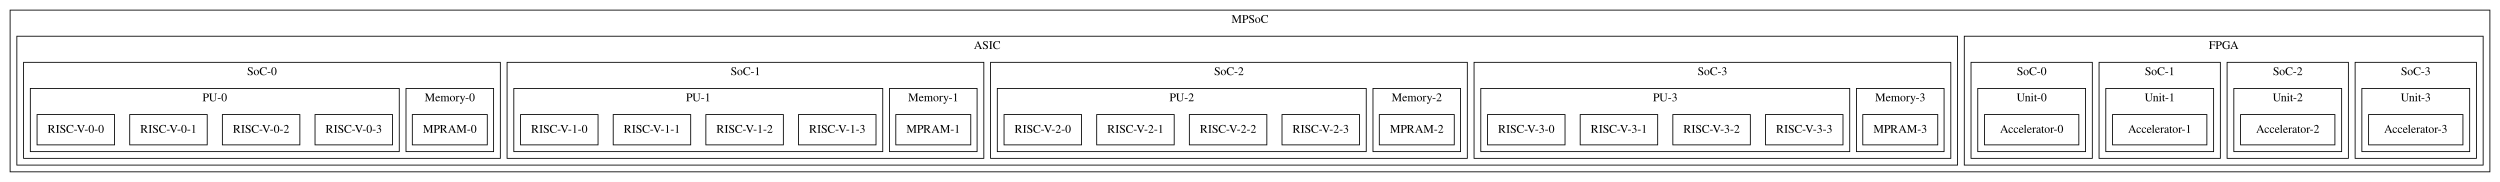
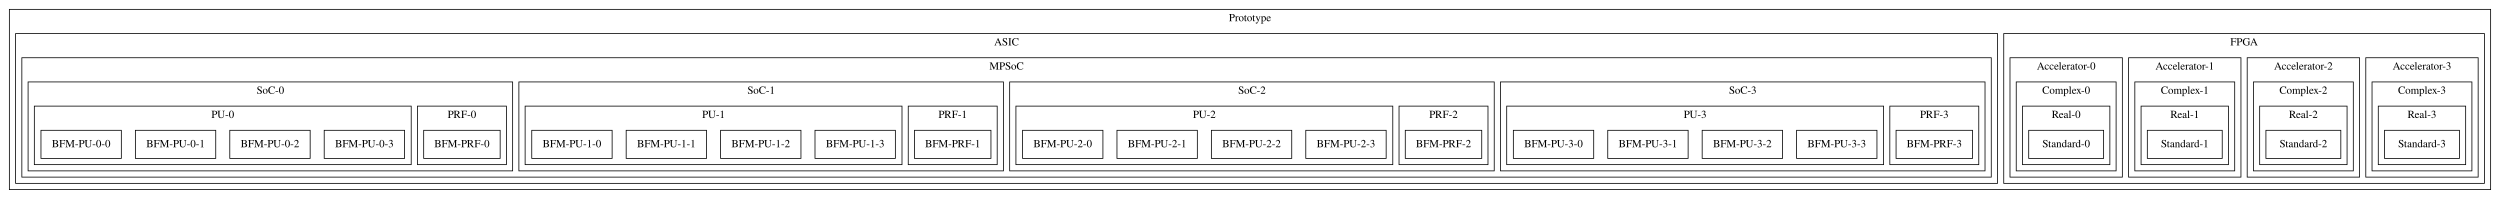
- <svg xmlns="http://www.w3.org/2000/svg" width="2968pt" height="216pt" viewBox="0.00 0.00 2968.00 216.00">
-   <g id="graph0" class="graph" transform="scale(1 1) rotate(0) translate(4 212)">
-     <polygon fill="white" stroke="transparent" points="-4,4 -4,-212 2964,-212 2964,4 -4,4" />
+ <svg xmlns="http://www.w3.org/2000/svg" width="3204pt" height="255pt" viewBox="0.00 0.00 3204.00 255.00">
+   <g id="graph0" class="graph" transform="scale(1 1) rotate(0) translate(4 251)">
+     <polygon fill="white" stroke="transparent" points="-4,4 -4,-251 3200,-251 3200,4 -4,4" />
    <g id="clust1" class="cluster">
-       <polygon fill="none" stroke="black" points="8,-8 8,-200 2952,-200 2952,-8 8,-8" />
-       <text text-anchor="middle" x="1480" y="-184.8" font-family="Times,serif" font-size="14.00">MPSoC</text>
+       <polygon fill="none" stroke="black" points="8,-8 8,-239 3188,-239 3188,-8 8,-8" />
+       <text text-anchor="middle" x="1598" y="-223.8" font-family="Times,serif" font-size="14.00">Prototype</text>
    </g>
    <g id="clust2" class="cluster">
-       <polygon fill="none" stroke="black" points="2328,-16 2328,-169 2944,-169 2944,-16 2328,-16" />
-       <text text-anchor="middle" x="2636" y="-153.8" font-family="Times,serif" font-size="14.00">FPGA</text>
+       <polygon fill="none" stroke="black" points="2564,-16 2564,-208 3180,-208 3180,-16 2564,-16" />
+       <text text-anchor="middle" x="2872" y="-192.8" font-family="Times,serif" font-size="14.00">FPGA</text>
    </g>
    <g id="clust3" class="cluster">
-       <polygon fill="none" stroke="black" points="2792,-24 2792,-138 2936,-138 2936,-24 2792,-24" />
-       <text text-anchor="middle" x="2864" y="-122.8" font-family="Times,serif" font-size="14.00">SoC-3</text>
+       <polygon fill="none" stroke="black" points="3028,-24 3028,-177 3172,-177 3172,-24 3028,-24" />
+       <text text-anchor="middle" x="3100" y="-161.8" font-family="Times,serif" font-size="14.00">Accelerator-3</text>
    </g>
    <g id="clust4" class="cluster">
-       <polygon fill="none" stroke="black" points="2800,-32 2800,-107 2928,-107 2928,-32 2800,-32" />
-       <text text-anchor="middle" x="2864" y="-91.8" font-family="Times,serif" font-size="14.00">Unit-3</text>
+       <polygon fill="none" stroke="black" points="3036,-32 3036,-146 3164,-146 3164,-32 3036,-32" />
+       <text text-anchor="middle" x="3100" y="-130.8" font-family="Times,serif" font-size="14.00">Complex-3</text>
    </g>
    <g id="clust5" class="cluster">
-       <polygon fill="none" stroke="black" points="2640,-24 2640,-138 2784,-138 2784,-24 2640,-24" />
-       <text text-anchor="middle" x="2712" y="-122.8" font-family="Times,serif" font-size="14.00">SoC-2</text>
+       <polygon fill="none" stroke="black" points="3044,-40 3044,-115 3156,-115 3156,-40 3044,-40" />
+       <text text-anchor="middle" x="3100" y="-99.8" font-family="Times,serif" font-size="14.00">Real-3</text>
    </g>
    <g id="clust6" class="cluster">
-       <polygon fill="none" stroke="black" points="2648,-32 2648,-107 2776,-107 2776,-32 2648,-32" />
-       <text text-anchor="middle" x="2712" y="-91.8" font-family="Times,serif" font-size="14.00">Unit-2</text>
+       <polygon fill="none" stroke="black" points="2876,-24 2876,-177 3020,-177 3020,-24 2876,-24" />
+       <text text-anchor="middle" x="2948" y="-161.8" font-family="Times,serif" font-size="14.00">Accelerator-2</text>
    </g>
    <g id="clust7" class="cluster">
-       <polygon fill="none" stroke="black" points="2488,-24 2488,-138 2632,-138 2632,-24 2488,-24" />
-       <text text-anchor="middle" x="2560" y="-122.8" font-family="Times,serif" font-size="14.00">SoC-1</text>
+       <polygon fill="none" stroke="black" points="2884,-32 2884,-146 3012,-146 3012,-32 2884,-32" />
+       <text text-anchor="middle" x="2948" y="-130.8" font-family="Times,serif" font-size="14.00">Complex-2</text>
    </g>
    <g id="clust8" class="cluster">
-       <polygon fill="none" stroke="black" points="2496,-32 2496,-107 2624,-107 2624,-32 2496,-32" />
-       <text text-anchor="middle" x="2560" y="-91.8" font-family="Times,serif" font-size="14.00">Unit-1</text>
+       <polygon fill="none" stroke="black" points="2892,-40 2892,-115 3004,-115 3004,-40 2892,-40" />
+       <text text-anchor="middle" x="2948" y="-99.8" font-family="Times,serif" font-size="14.00">Real-2</text>
    </g>
    <g id="clust9" class="cluster">
-       <polygon fill="none" stroke="black" points="2336,-24 2336,-138 2480,-138 2480,-24 2336,-24" />
-       <text text-anchor="middle" x="2408" y="-122.8" font-family="Times,serif" font-size="14.00">SoC-0</text>
+       <polygon fill="none" stroke="black" points="2724,-24 2724,-177 2868,-177 2868,-24 2724,-24" />
+       <text text-anchor="middle" x="2796" y="-161.8" font-family="Times,serif" font-size="14.00">Accelerator-1</text>
    </g>
    <g id="clust10" class="cluster">
-       <polygon fill="none" stroke="black" points="2344,-32 2344,-107 2472,-107 2472,-32 2344,-32" />
-       <text text-anchor="middle" x="2408" y="-91.8" font-family="Times,serif" font-size="14.00">Unit-0</text>
+       <polygon fill="none" stroke="black" points="2732,-32 2732,-146 2860,-146 2860,-32 2732,-32" />
+       <text text-anchor="middle" x="2796" y="-130.8" font-family="Times,serif" font-size="14.00">Complex-1</text>
    </g>
    <g id="clust11" class="cluster">
-       <polygon fill="none" stroke="black" points="16,-16 16,-169 2320,-169 2320,-16 16,-16" />
-       <text text-anchor="middle" x="1168" y="-153.8" font-family="Times,serif" font-size="14.00">ASIC</text>
+       <polygon fill="none" stroke="black" points="2740,-40 2740,-115 2852,-115 2852,-40 2740,-40" />
+       <text text-anchor="middle" x="2796" y="-99.8" font-family="Times,serif" font-size="14.00">Real-1</text>
    </g>
    <g id="clust12" class="cluster">
-       <polygon fill="none" stroke="black" points="1746,-24 1746,-138 2312,-138 2312,-24 1746,-24" />
-       <text text-anchor="middle" x="2029" y="-122.8" font-family="Times,serif" font-size="14.00">SoC-3</text>
+       <polygon fill="none" stroke="black" points="2572,-24 2572,-177 2716,-177 2716,-24 2572,-24" />
+       <text text-anchor="middle" x="2644" y="-161.8" font-family="Times,serif" font-size="14.00">Accelerator-0</text>
    </g>
    <g id="clust13" class="cluster">
-       <polygon fill="none" stroke="black" points="2200,-32 2200,-107 2304,-107 2304,-32 2200,-32" />
-       <text text-anchor="middle" x="2252" y="-91.8" font-family="Times,serif" font-size="14.00">Memory-3</text>
+       <polygon fill="none" stroke="black" points="2580,-32 2580,-146 2708,-146 2708,-32 2580,-32" />
+       <text text-anchor="middle" x="2644" y="-130.8" font-family="Times,serif" font-size="14.00">Complex-0</text>
    </g>
    <g id="clust14" class="cluster">
-       <polygon fill="none" stroke="black" points="1754,-32 1754,-107 2192,-107 2192,-32 1754,-32" />
-       <text text-anchor="middle" x="1973" y="-91.8" font-family="Times,serif" font-size="14.00">PU-3</text>
+       <polygon fill="none" stroke="black" points="2588,-40 2588,-115 2700,-115 2700,-40 2588,-40" />
+       <text text-anchor="middle" x="2644" y="-99.8" font-family="Times,serif" font-size="14.00">Real-0</text>
    </g>
    <g id="clust15" class="cluster">
-       <polygon fill="none" stroke="black" points="1172,-24 1172,-138 1738,-138 1738,-24 1172,-24" />
-       <text text-anchor="middle" x="1455" y="-122.8" font-family="Times,serif" font-size="14.00">SoC-2</text>
+       <polygon fill="none" stroke="black" points="16,-16 16,-208 2556,-208 2556,-16 16,-16" />
+       <text text-anchor="middle" x="1286" y="-192.8" font-family="Times,serif" font-size="14.00">ASIC</text>
    </g>
    <g id="clust16" class="cluster">
-       <polygon fill="none" stroke="black" points="1626,-32 1626,-107 1730,-107 1730,-32 1626,-32" />
-       <text text-anchor="middle" x="1678" y="-91.8" font-family="Times,serif" font-size="14.00">Memory-2</text>
+       <polygon fill="none" stroke="black" points="24,-24 24,-177 2548,-177 2548,-24 24,-24" />
+       <text text-anchor="middle" x="1286" y="-161.8" font-family="Times,serif" font-size="14.00">MPSoC</text>
    </g>
    <g id="clust17" class="cluster">
-       <polygon fill="none" stroke="black" points="1180,-32 1180,-107 1618,-107 1618,-32 1180,-32" />
-       <text text-anchor="middle" x="1399" y="-91.8" font-family="Times,serif" font-size="14.00">PU-2</text>
+       <polygon fill="none" stroke="black" points="1919,-32 1919,-146 2540,-146 2540,-32 1919,-32" />
+       <text text-anchor="middle" x="2229.5" y="-130.8" font-family="Times,serif" font-size="14.00">SoC-3</text>
    </g>
    <g id="clust18" class="cluster">
-       <polygon fill="none" stroke="black" points="598,-24 598,-138 1164,-138 1164,-24 598,-24" />
-       <text text-anchor="middle" x="881" y="-122.8" font-family="Times,serif" font-size="14.00">SoC-1</text>
+       <polygon fill="none" stroke="black" points="2418,-40 2418,-115 2532,-115 2532,-40 2418,-40" />
+       <text text-anchor="middle" x="2475" y="-99.8" font-family="Times,serif" font-size="14.00">PRF-3</text>
    </g>
    <g id="clust19" class="cluster">
-       <polygon fill="none" stroke="black" points="1052,-32 1052,-107 1156,-107 1156,-32 1052,-32" />
-       <text text-anchor="middle" x="1104" y="-91.8" font-family="Times,serif" font-size="14.00">Memory-1</text>
+       <polygon fill="none" stroke="black" points="1927,-40 1927,-115 2410,-115 2410,-40 1927,-40" />
+       <text text-anchor="middle" x="2168.5" y="-99.8" font-family="Times,serif" font-size="14.00">PU-3</text>
    </g>
    <g id="clust20" class="cluster">
-       <polygon fill="none" stroke="black" points="606,-32 606,-107 1044,-107 1044,-32 606,-32" />
-       <text text-anchor="middle" x="825" y="-91.8" font-family="Times,serif" font-size="14.00">PU-1</text>
+       <polygon fill="none" stroke="black" points="1290,-32 1290,-146 1911,-146 1911,-32 1290,-32" />
+       <text text-anchor="middle" x="1600.5" y="-130.8" font-family="Times,serif" font-size="14.00">SoC-2</text>
    </g>
    <g id="clust21" class="cluster">
-       <polygon fill="none" stroke="black" points="24,-24 24,-138 590,-138 590,-24 24,-24" />
-       <text text-anchor="middle" x="307" y="-122.8" font-family="Times,serif" font-size="14.00">SoC-0</text>
+       <polygon fill="none" stroke="black" points="1789,-40 1789,-115 1903,-115 1903,-40 1789,-40" />
+       <text text-anchor="middle" x="1846" y="-99.8" font-family="Times,serif" font-size="14.00">PRF-2</text>
    </g>
    <g id="clust22" class="cluster">
-       <polygon fill="none" stroke="black" points="478,-32 478,-107 582,-107 582,-32 478,-32" />
-       <text text-anchor="middle" x="530" y="-91.8" font-family="Times,serif" font-size="14.00">Memory-0</text>
+       <polygon fill="none" stroke="black" points="1298,-40 1298,-115 1781,-115 1781,-40 1298,-40" />
+       <text text-anchor="middle" x="1539.5" y="-99.8" font-family="Times,serif" font-size="14.00">PU-2</text>
    </g>
    <g id="clust23" class="cluster">
-       <polygon fill="none" stroke="black" points="32,-32 32,-107 470,-107 470,-32 32,-32" />
-       <text text-anchor="middle" x="251" y="-91.8" font-family="Times,serif" font-size="14.00">PU-0</text>
+       <polygon fill="none" stroke="black" points="661,-32 661,-146 1282,-146 1282,-32 661,-32" />
+       <text text-anchor="middle" x="971.5" y="-130.8" font-family="Times,serif" font-size="14.00">SoC-1</text>
+     </g>
+     <g id="clust24" class="cluster">
+       <polygon fill="none" stroke="black" points="1160,-40 1160,-115 1274,-115 1274,-40 1160,-40" />
+       <text text-anchor="middle" x="1217" y="-99.8" font-family="Times,serif" font-size="14.00">PRF-1</text>
+     </g>
+     <g id="clust25" class="cluster">
+       <polygon fill="none" stroke="black" points="669,-40 669,-115 1152,-115 1152,-40 669,-40" />
+       <text text-anchor="middle" x="910.5" y="-99.8" font-family="Times,serif" font-size="14.00">PU-1</text>
+     </g>
+     <g id="clust26" class="cluster">
+       <polygon fill="none" stroke="black" points="32,-32 32,-146 653,-146 653,-32 32,-32" />
+       <text text-anchor="middle" x="342.5" y="-130.8" font-family="Times,serif" font-size="14.00">SoC-0</text>
+     </g>
+     <g id="clust27" class="cluster">
+       <polygon fill="none" stroke="black" points="531,-40 531,-115 645,-115 645,-40 531,-40" />
+       <text text-anchor="middle" x="588" y="-99.8" font-family="Times,serif" font-size="14.00">PRF-0</text>
+     </g>
+     <g id="clust28" class="cluster">
+       <polygon fill="none" stroke="black" points="40,-40 40,-115 523,-115 523,-40 40,-40" />
+       <text text-anchor="middle" x="281.5" y="-99.8" font-family="Times,serif" font-size="14.00">PU-0</text>
    </g>
    <g id="node1" class="node">
-       <polygon fill="none" stroke="black" points="2920,-76 2808,-76 2808,-40 2920,-40 2920,-76" />
-       <text text-anchor="middle" x="2864" y="-54.3" font-family="Times,serif" font-size="14.00">Accelerator-3</text>
+       <polygon fill="none" stroke="black" points="3148,-84 3052,-84 3052,-48 3148,-48 3148,-84" />
+       <text text-anchor="middle" x="3100" y="-62.3" font-family="Times,serif" font-size="14.00">Standard-3</text>
    </g>
    <g id="node2" class="node">
-       <polygon fill="none" stroke="black" points="2768,-76 2656,-76 2656,-40 2768,-40 2768,-76" />
-       <text text-anchor="middle" x="2712" y="-54.3" font-family="Times,serif" font-size="14.00">Accelerator-2</text>
+       <polygon fill="none" stroke="black" points="2996,-84 2900,-84 2900,-48 2996,-48 2996,-84" />
+       <text text-anchor="middle" x="2948" y="-62.3" font-family="Times,serif" font-size="14.00">Standard-2</text>
    </g>
    <g id="node3" class="node">
-       <polygon fill="none" stroke="black" points="2616,-76 2504,-76 2504,-40 2616,-40 2616,-76" />
-       <text text-anchor="middle" x="2560" y="-54.3" font-family="Times,serif" font-size="14.00">Accelerator-1</text>
+       <polygon fill="none" stroke="black" points="2844,-84 2748,-84 2748,-48 2844,-48 2844,-84" />
+       <text text-anchor="middle" x="2796" y="-62.3" font-family="Times,serif" font-size="14.00">Standard-1</text>
    </g>
    <g id="node4" class="node">
-       <polygon fill="none" stroke="black" points="2464,-76 2352,-76 2352,-40 2464,-40 2464,-76" />
-       <text text-anchor="middle" x="2408" y="-54.3" font-family="Times,serif" font-size="14.00">Accelerator-0</text>
+       <polygon fill="none" stroke="black" points="2692,-84 2596,-84 2596,-48 2692,-48 2692,-84" />
+       <text text-anchor="middle" x="2644" y="-62.3" font-family="Times,serif" font-size="14.00">Standard-0</text>
    </g>
    <g id="node5" class="node">
-       <polygon fill="none" stroke="black" points="2296.5,-76 2207.5,-76 2207.5,-40 2296.5,-40 2296.5,-76" />
-       <text text-anchor="middle" x="2252" y="-54.3" font-family="Times,serif" font-size="14.00">MPRAM-3</text>
+       <polygon fill="none" stroke="black" points="2524,-84 2426,-84 2426,-48 2524,-48 2524,-84" />
+       <text text-anchor="middle" x="2475" y="-62.3" font-family="Times,serif" font-size="14.00">BFM-PRF-3</text>
    </g>
    <g id="node6" class="node">
-       <polygon fill="none" stroke="black" points="2184,-76 2092,-76 2092,-40 2184,-40 2184,-76" />
-       <text text-anchor="middle" x="2138" y="-54.3" font-family="Times,serif" font-size="14.00">RISC-V-3-3</text>
+       <polygon fill="none" stroke="black" points="2401.5,-84 2298.5,-84 2298.5,-48 2401.5,-48 2401.5,-84" />
+       <text text-anchor="middle" x="2350" y="-62.3" font-family="Times,serif" font-size="14.00">BFM-PU-3-3</text>
    </g>
    <g id="node7" class="node">
-       <polygon fill="none" stroke="black" points="2074,-76 1982,-76 1982,-40 2074,-40 2074,-76" />
-       <text text-anchor="middle" x="2028" y="-54.3" font-family="Times,serif" font-size="14.00">RISC-V-3-2</text>
+       <polygon fill="none" stroke="black" points="2280.5,-84 2177.5,-84 2177.5,-48 2280.5,-48 2280.5,-84" />
+       <text text-anchor="middle" x="2229" y="-62.3" font-family="Times,serif" font-size="14.00">BFM-PU-3-2</text>
    </g>
    <g id="node8" class="node">
-       <polygon fill="none" stroke="black" points="1964,-76 1872,-76 1872,-40 1964,-40 1964,-76" />
-       <text text-anchor="middle" x="1918" y="-54.3" font-family="Times,serif" font-size="14.00">RISC-V-3-1</text>
+       <polygon fill="none" stroke="black" points="2159.5,-84 2056.5,-84 2056.5,-48 2159.5,-48 2159.5,-84" />
+       <text text-anchor="middle" x="2108" y="-62.3" font-family="Times,serif" font-size="14.00">BFM-PU-3-1</text>
    </g>
    <g id="node9" class="node">
-       <polygon fill="none" stroke="black" points="1854,-76 1762,-76 1762,-40 1854,-40 1854,-76" />
-       <text text-anchor="middle" x="1808" y="-54.3" font-family="Times,serif" font-size="14.00">RISC-V-3-0</text>
+       <polygon fill="none" stroke="black" points="2038.5,-84 1935.5,-84 1935.5,-48 2038.5,-48 2038.5,-84" />
+       <text text-anchor="middle" x="1987" y="-62.3" font-family="Times,serif" font-size="14.00">BFM-PU-3-0</text>
    </g>
    <g id="node10" class="node">
-       <polygon fill="none" stroke="black" points="1722.5,-76 1633.5,-76 1633.5,-40 1722.5,-40 1722.5,-76" />
-       <text text-anchor="middle" x="1678" y="-54.3" font-family="Times,serif" font-size="14.00">MPRAM-2</text>
+       <polygon fill="none" stroke="black" points="1895,-84 1797,-84 1797,-48 1895,-48 1895,-84" />
+       <text text-anchor="middle" x="1846" y="-62.3" font-family="Times,serif" font-size="14.00">BFM-PRF-2</text>
    </g>
    <g id="node11" class="node">
-       <polygon fill="none" stroke="black" points="1610,-76 1518,-76 1518,-40 1610,-40 1610,-76" />
-       <text text-anchor="middle" x="1564" y="-54.3" font-family="Times,serif" font-size="14.00">RISC-V-2-3</text>
+       <polygon fill="none" stroke="black" points="1772.5,-84 1669.5,-84 1669.5,-48 1772.5,-48 1772.5,-84" />
+       <text text-anchor="middle" x="1721" y="-62.3" font-family="Times,serif" font-size="14.00">BFM-PU-2-3</text>
    </g>
    <g id="node12" class="node">
-       <polygon fill="none" stroke="black" points="1500,-76 1408,-76 1408,-40 1500,-40 1500,-76" />
-       <text text-anchor="middle" x="1454" y="-54.3" font-family="Times,serif" font-size="14.00">RISC-V-2-2</text>
+       <polygon fill="none" stroke="black" points="1651.5,-84 1548.5,-84 1548.5,-48 1651.5,-48 1651.5,-84" />
+       <text text-anchor="middle" x="1600" y="-62.3" font-family="Times,serif" font-size="14.00">BFM-PU-2-2</text>
    </g>
    <g id="node13" class="node">
-       <polygon fill="none" stroke="black" points="1390,-76 1298,-76 1298,-40 1390,-40 1390,-76" />
-       <text text-anchor="middle" x="1344" y="-54.3" font-family="Times,serif" font-size="14.00">RISC-V-2-1</text>
+       <polygon fill="none" stroke="black" points="1530.5,-84 1427.5,-84 1427.5,-48 1530.5,-48 1530.5,-84" />
+       <text text-anchor="middle" x="1479" y="-62.3" font-family="Times,serif" font-size="14.00">BFM-PU-2-1</text>
    </g>
    <g id="node14" class="node">
-       <polygon fill="none" stroke="black" points="1280,-76 1188,-76 1188,-40 1280,-40 1280,-76" />
-       <text text-anchor="middle" x="1234" y="-54.3" font-family="Times,serif" font-size="14.00">RISC-V-2-0</text>
+       <polygon fill="none" stroke="black" points="1409.5,-84 1306.5,-84 1306.5,-48 1409.5,-48 1409.5,-84" />
+       <text text-anchor="middle" x="1358" y="-62.3" font-family="Times,serif" font-size="14.00">BFM-PU-2-0</text>
    </g>
    <g id="node15" class="node">
-       <polygon fill="none" stroke="black" points="1148.5,-76 1059.5,-76 1059.5,-40 1148.5,-40 1148.5,-76" />
-       <text text-anchor="middle" x="1104" y="-54.3" font-family="Times,serif" font-size="14.00">MPRAM-1</text>
+       <polygon fill="none" stroke="black" points="1266,-84 1168,-84 1168,-48 1266,-48 1266,-84" />
+       <text text-anchor="middle" x="1217" y="-62.3" font-family="Times,serif" font-size="14.00">BFM-PRF-1</text>
    </g>
    <g id="node16" class="node">
-       <polygon fill="none" stroke="black" points="1036,-76 944,-76 944,-40 1036,-40 1036,-76" />
-       <text text-anchor="middle" x="990" y="-54.3" font-family="Times,serif" font-size="14.00">RISC-V-1-3</text>
+       <polygon fill="none" stroke="black" points="1143.5,-84 1040.5,-84 1040.5,-48 1143.5,-48 1143.5,-84" />
+       <text text-anchor="middle" x="1092" y="-62.3" font-family="Times,serif" font-size="14.00">BFM-PU-1-3</text>
    </g>
    <g id="node17" class="node">
-       <polygon fill="none" stroke="black" points="926,-76 834,-76 834,-40 926,-40 926,-76" />
-       <text text-anchor="middle" x="880" y="-54.3" font-family="Times,serif" font-size="14.00">RISC-V-1-2</text>
+       <polygon fill="none" stroke="black" points="1022.5,-84 919.5,-84 919.5,-48 1022.5,-48 1022.5,-84" />
+       <text text-anchor="middle" x="971" y="-62.3" font-family="Times,serif" font-size="14.00">BFM-PU-1-2</text>
    </g>
    <g id="node18" class="node">
-       <polygon fill="none" stroke="black" points="816,-76 724,-76 724,-40 816,-40 816,-76" />
-       <text text-anchor="middle" x="770" y="-54.3" font-family="Times,serif" font-size="14.00">RISC-V-1-1</text>
+       <polygon fill="none" stroke="black" points="901.5,-84 798.5,-84 798.5,-48 901.5,-48 901.5,-84" />
+       <text text-anchor="middle" x="850" y="-62.3" font-family="Times,serif" font-size="14.00">BFM-PU-1-1</text>
    </g>
    <g id="node19" class="node">
-       <polygon fill="none" stroke="black" points="706,-76 614,-76 614,-40 706,-40 706,-76" />
-       <text text-anchor="middle" x="660" y="-54.3" font-family="Times,serif" font-size="14.00">RISC-V-1-0</text>
+       <polygon fill="none" stroke="black" points="780.5,-84 677.5,-84 677.5,-48 780.5,-48 780.5,-84" />
+       <text text-anchor="middle" x="729" y="-62.3" font-family="Times,serif" font-size="14.00">BFM-PU-1-0</text>
    </g>
    <g id="node20" class="node">
-       <polygon fill="none" stroke="black" points="574.5,-76 485.5,-76 485.5,-40 574.5,-40 574.5,-76" />
-       <text text-anchor="middle" x="530" y="-54.3" font-family="Times,serif" font-size="14.00">MPRAM-0</text>
+       <polygon fill="none" stroke="black" points="637,-84 539,-84 539,-48 637,-48 637,-84" />
+       <text text-anchor="middle" x="588" y="-62.3" font-family="Times,serif" font-size="14.00">BFM-PRF-0</text>
    </g>
    <g id="node21" class="node">
-       <polygon fill="none" stroke="black" points="462,-76 370,-76 370,-40 462,-40 462,-76" />
-       <text text-anchor="middle" x="416" y="-54.3" font-family="Times,serif" font-size="14.00">RISC-V-0-3</text>
+       <polygon fill="none" stroke="black" points="514.5,-84 411.5,-84 411.5,-48 514.5,-48 514.5,-84" />
+       <text text-anchor="middle" x="463" y="-62.3" font-family="Times,serif" font-size="14.00">BFM-PU-0-3</text>
    </g>
    <g id="node22" class="node">
-       <polygon fill="none" stroke="black" points="352,-76 260,-76 260,-40 352,-40 352,-76" />
-       <text text-anchor="middle" x="306" y="-54.3" font-family="Times,serif" font-size="14.00">RISC-V-0-2</text>
+       <polygon fill="none" stroke="black" points="393.5,-84 290.5,-84 290.5,-48 393.5,-48 393.5,-84" />
+       <text text-anchor="middle" x="342" y="-62.3" font-family="Times,serif" font-size="14.00">BFM-PU-0-2</text>
    </g>
    <g id="node23" class="node">
-       <polygon fill="none" stroke="black" points="242,-76 150,-76 150,-40 242,-40 242,-76" />
-       <text text-anchor="middle" x="196" y="-54.3" font-family="Times,serif" font-size="14.00">RISC-V-0-1</text>
+       <polygon fill="none" stroke="black" points="272.5,-84 169.5,-84 169.5,-48 272.5,-48 272.5,-84" />
+       <text text-anchor="middle" x="221" y="-62.3" font-family="Times,serif" font-size="14.00">BFM-PU-0-1</text>
    </g>
    <g id="node24" class="node">
-       <polygon fill="none" stroke="black" points="132,-76 40,-76 40,-40 132,-40 132,-76" />
-       <text text-anchor="middle" x="86" y="-54.3" font-family="Times,serif" font-size="14.00">RISC-V-0-0</text>
+       <polygon fill="none" stroke="black" points="151.5,-84 48.5,-84 48.5,-48 151.5,-48 151.5,-84" />
+       <text text-anchor="middle" x="100" y="-62.3" font-family="Times,serif" font-size="14.00">BFM-PU-0-0</text>
    </g>
  </g>
</svg>
